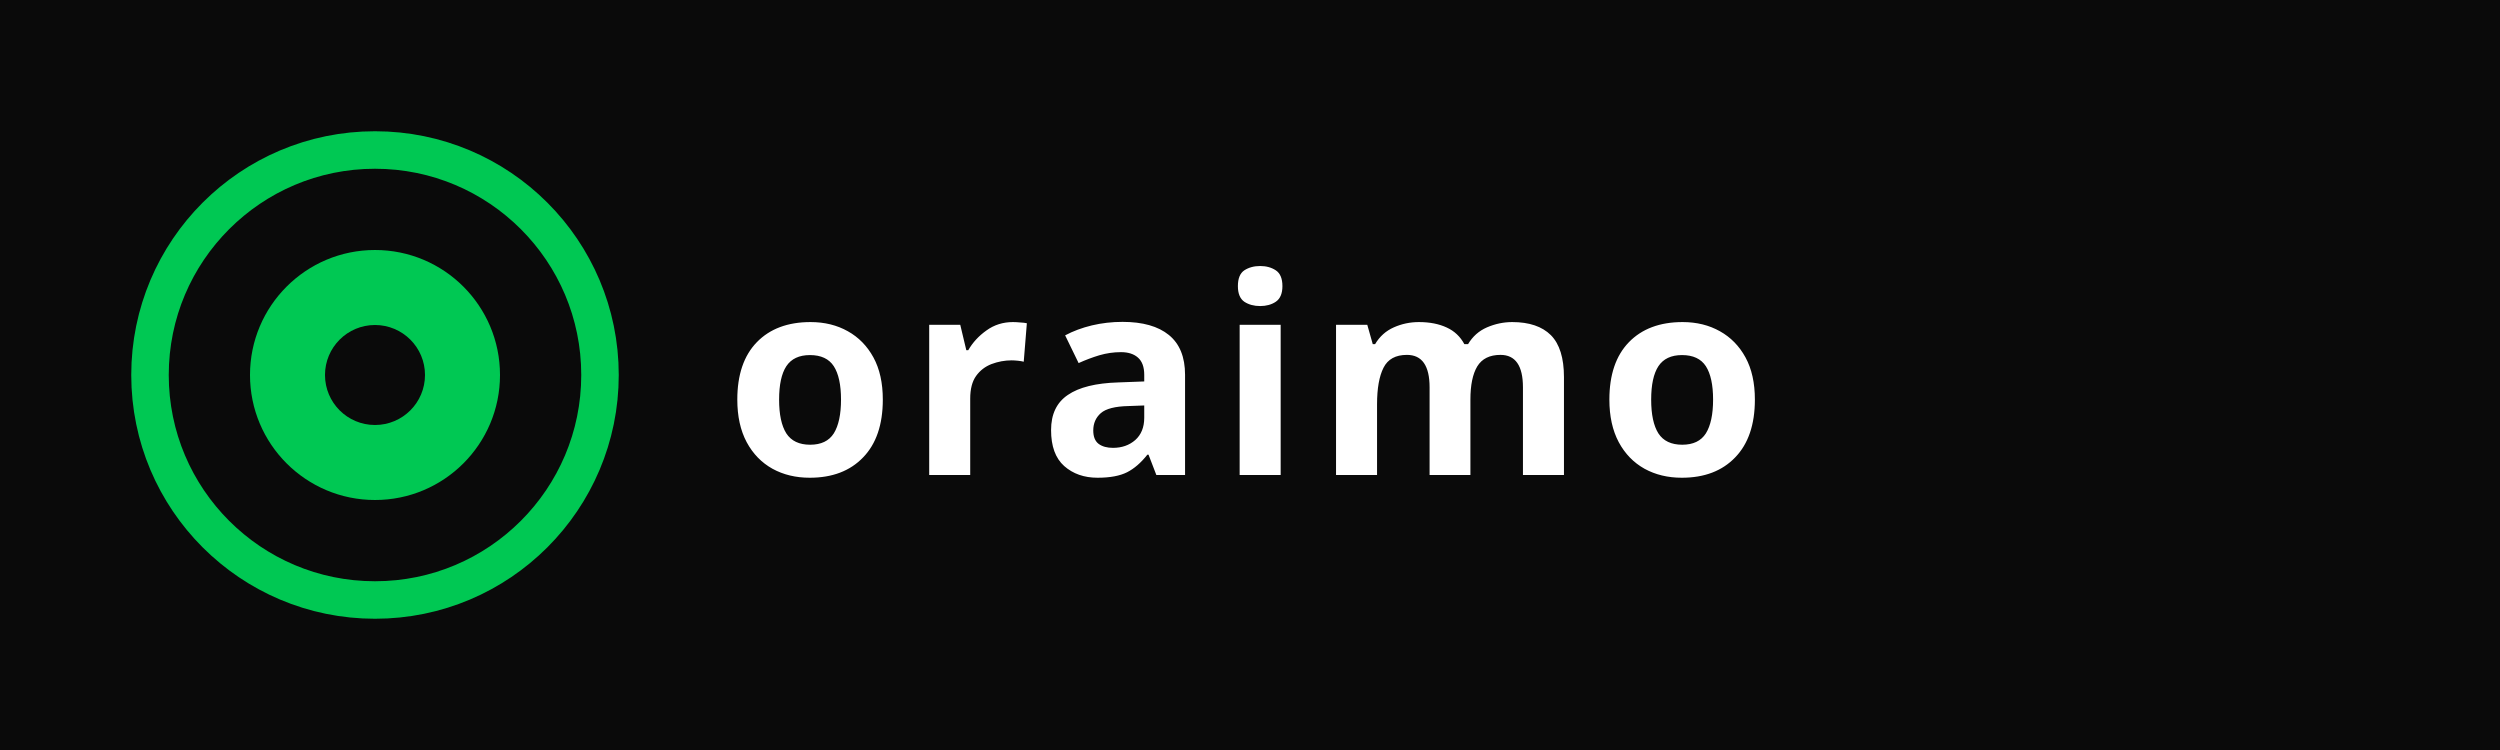
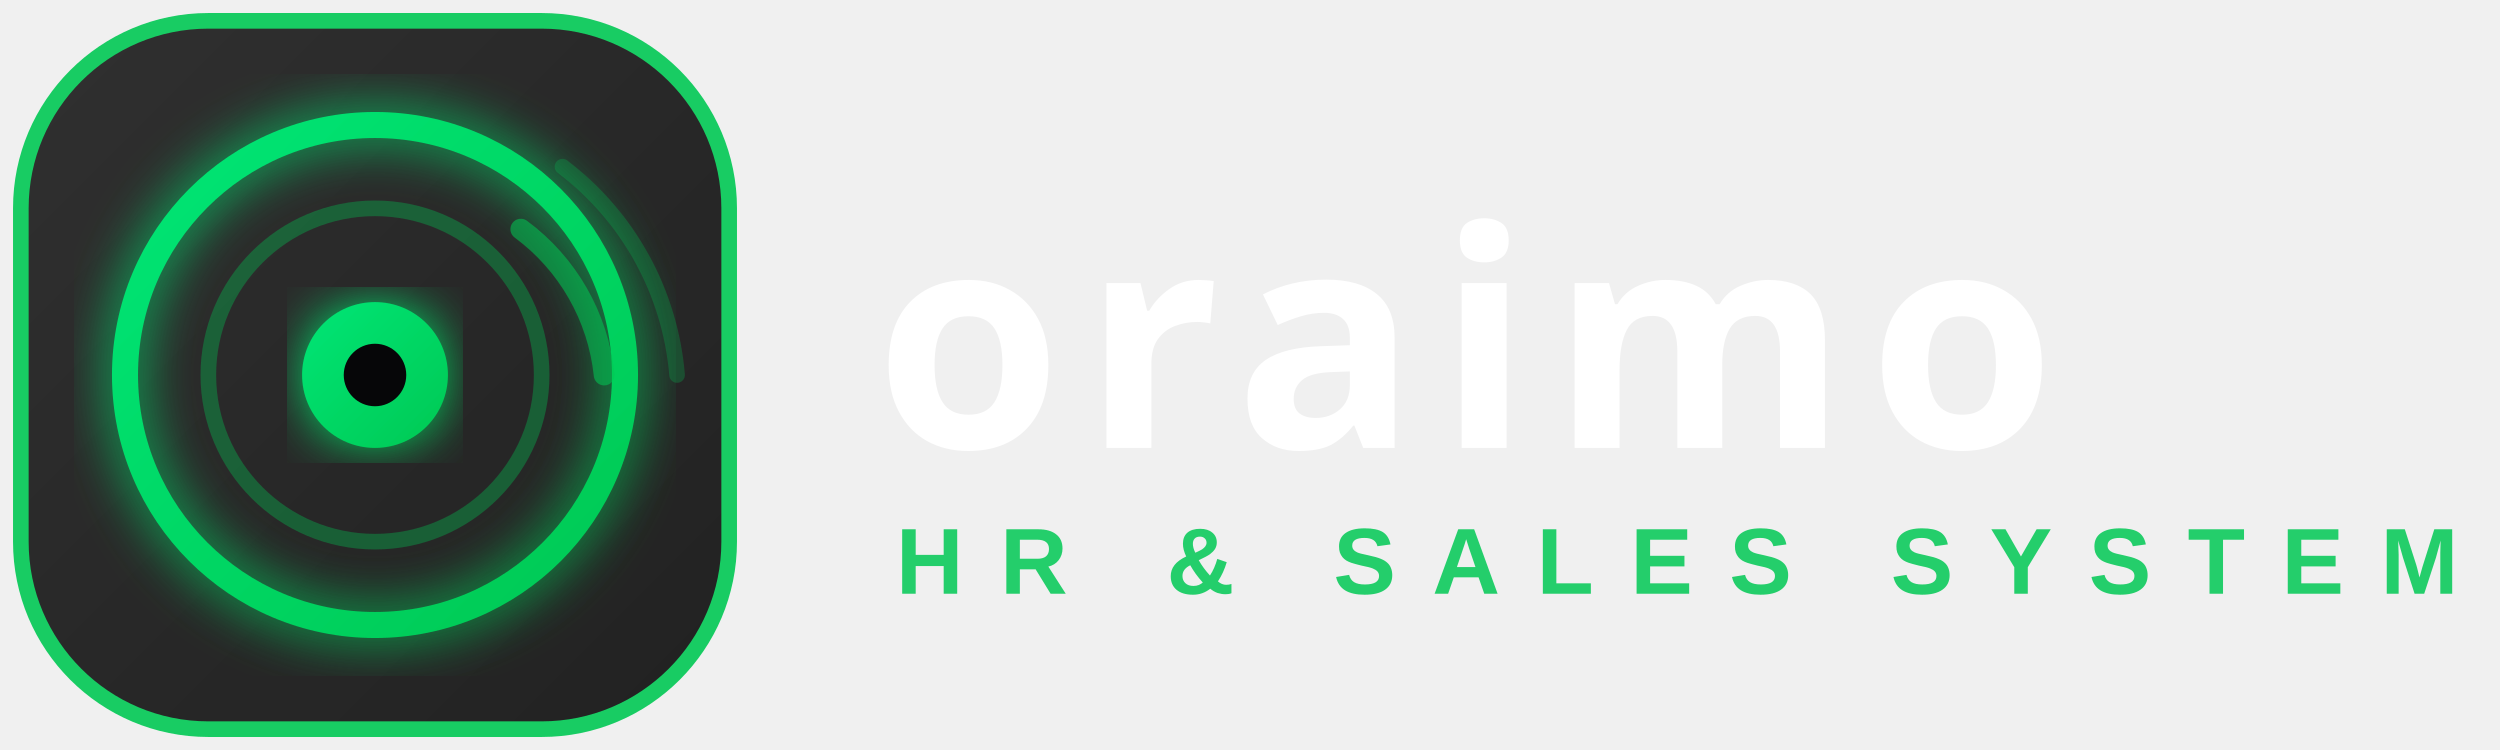
- <svg xmlns="http://www.w3.org/2000/svg" viewBox="0 0 200 60">
-   <rect width="200" height="60" fill="#0a0a0a" />
-   <circle cx="30" cy="30" r="18" fill="none" stroke="#00C853" stroke-width="3" />
-   <circle cx="30" cy="30" r="10" fill="#00C853" />
-   <circle cx="30" cy="30" r="4" fill="#0a0a0a" />
-   <text x="58" y="38" font-family="Arial Black, sans-serif" font-size="22" font-weight="900" fill="#ffffff" letter-spacing="1">oraimo</text>
+ <svg xmlns="http://www.w3.org/2000/svg" viewBox="0 0 240 72">
+   <defs>
+     <linearGradient id="gGreen" x1="0%" y1="0%" x2="100%" y2="100%">
+       <stop offset="0%" style="stop-color:#00E676" />
+       <stop offset="100%" style="stop-color:#00C853" />
+     </linearGradient>
+     <linearGradient id="gDark" x1="0%" y1="0%" x2="100%" y2="100%">
+       <stop offset="0%" style="stop-color:#1a1a1a" />
+       <stop offset="100%" style="stop-color:#0a0a0a" />
+     </linearGradient>
+     <filter id="glow">
+       <feGaussianBlur stdDeviation="2.5" result="coloredBlur" />
+       <feMerge>
+         <feMergeNode in="coloredBlur" />
+         <feMergeNode in="SourceGraphic" />
+       </feMerge>
+     </filter>
+   </defs>
+   <rect x="2" y="2" width="68" height="68" rx="18" fill="url(#gDark)" stroke="#00C853" stroke-width="1.5" opacity="0.9" />
+   <circle cx="36" cy="36" r="24" fill="none" stroke="url(#gGreen)" stroke-width="2.5" filter="url(#glow)" />
+   <circle cx="36" cy="36" r="16" fill="none" stroke="#00C853" stroke-width="1.5" opacity="0.35" />
+   <circle cx="36" cy="36" r="7" fill="url(#gGreen)" filter="url(#glow)" />
+   <circle cx="36" cy="36" r="3" fill="#060608" />
+   <path d="M 50 22 A 20 20 0 0 1 58 36" fill="none" stroke="#00C853" stroke-width="2" stroke-linecap="round" opacity="0.55" />
+   <path d="M 54 16 A 28 28 0 0 1 65 36" fill="none" stroke="#00C853" stroke-width="1.5" stroke-linecap="round" opacity="0.25" />
+   <text x="84" y="43" font-family="'Montserrat','Arial Black',sans-serif" font-size="29" font-weight="900" fill="#ffffff" letter-spacing="2">oraimo</text>
+   <text x="86" y="57" font-family="'Cairo','Arial',sans-serif" font-size="9" font-weight="600" fill="#00C853" letter-spacing="3.5" opacity="0.85">HR &amp; SALES SYSTEM</text>
</svg>
